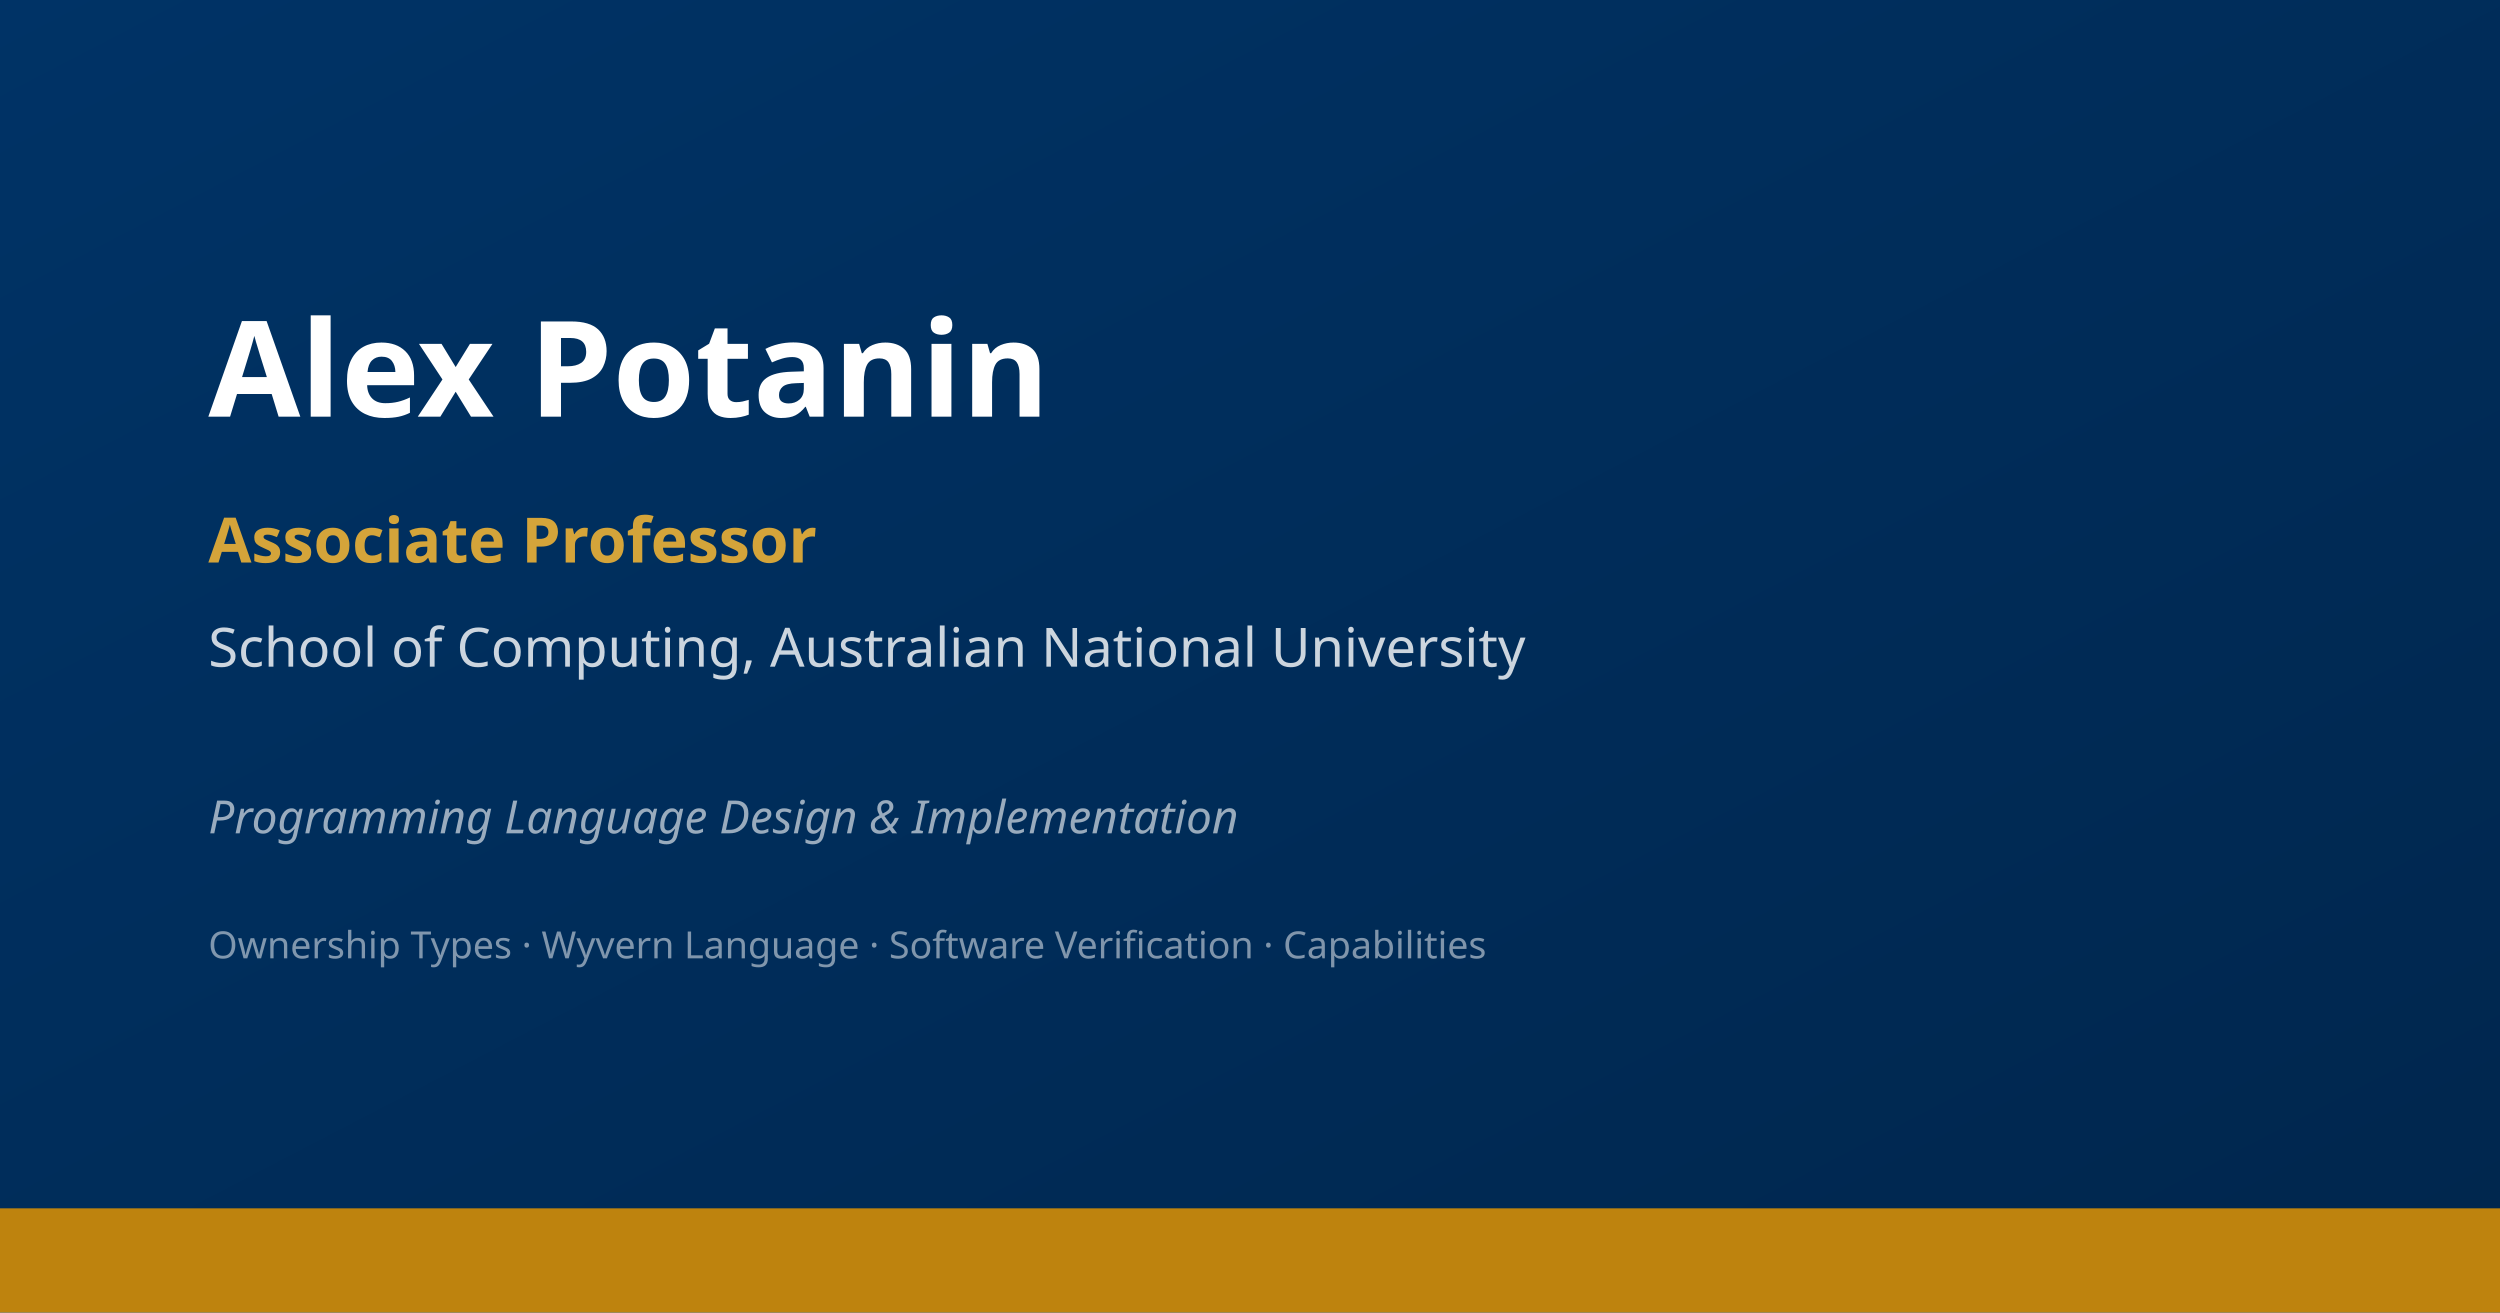
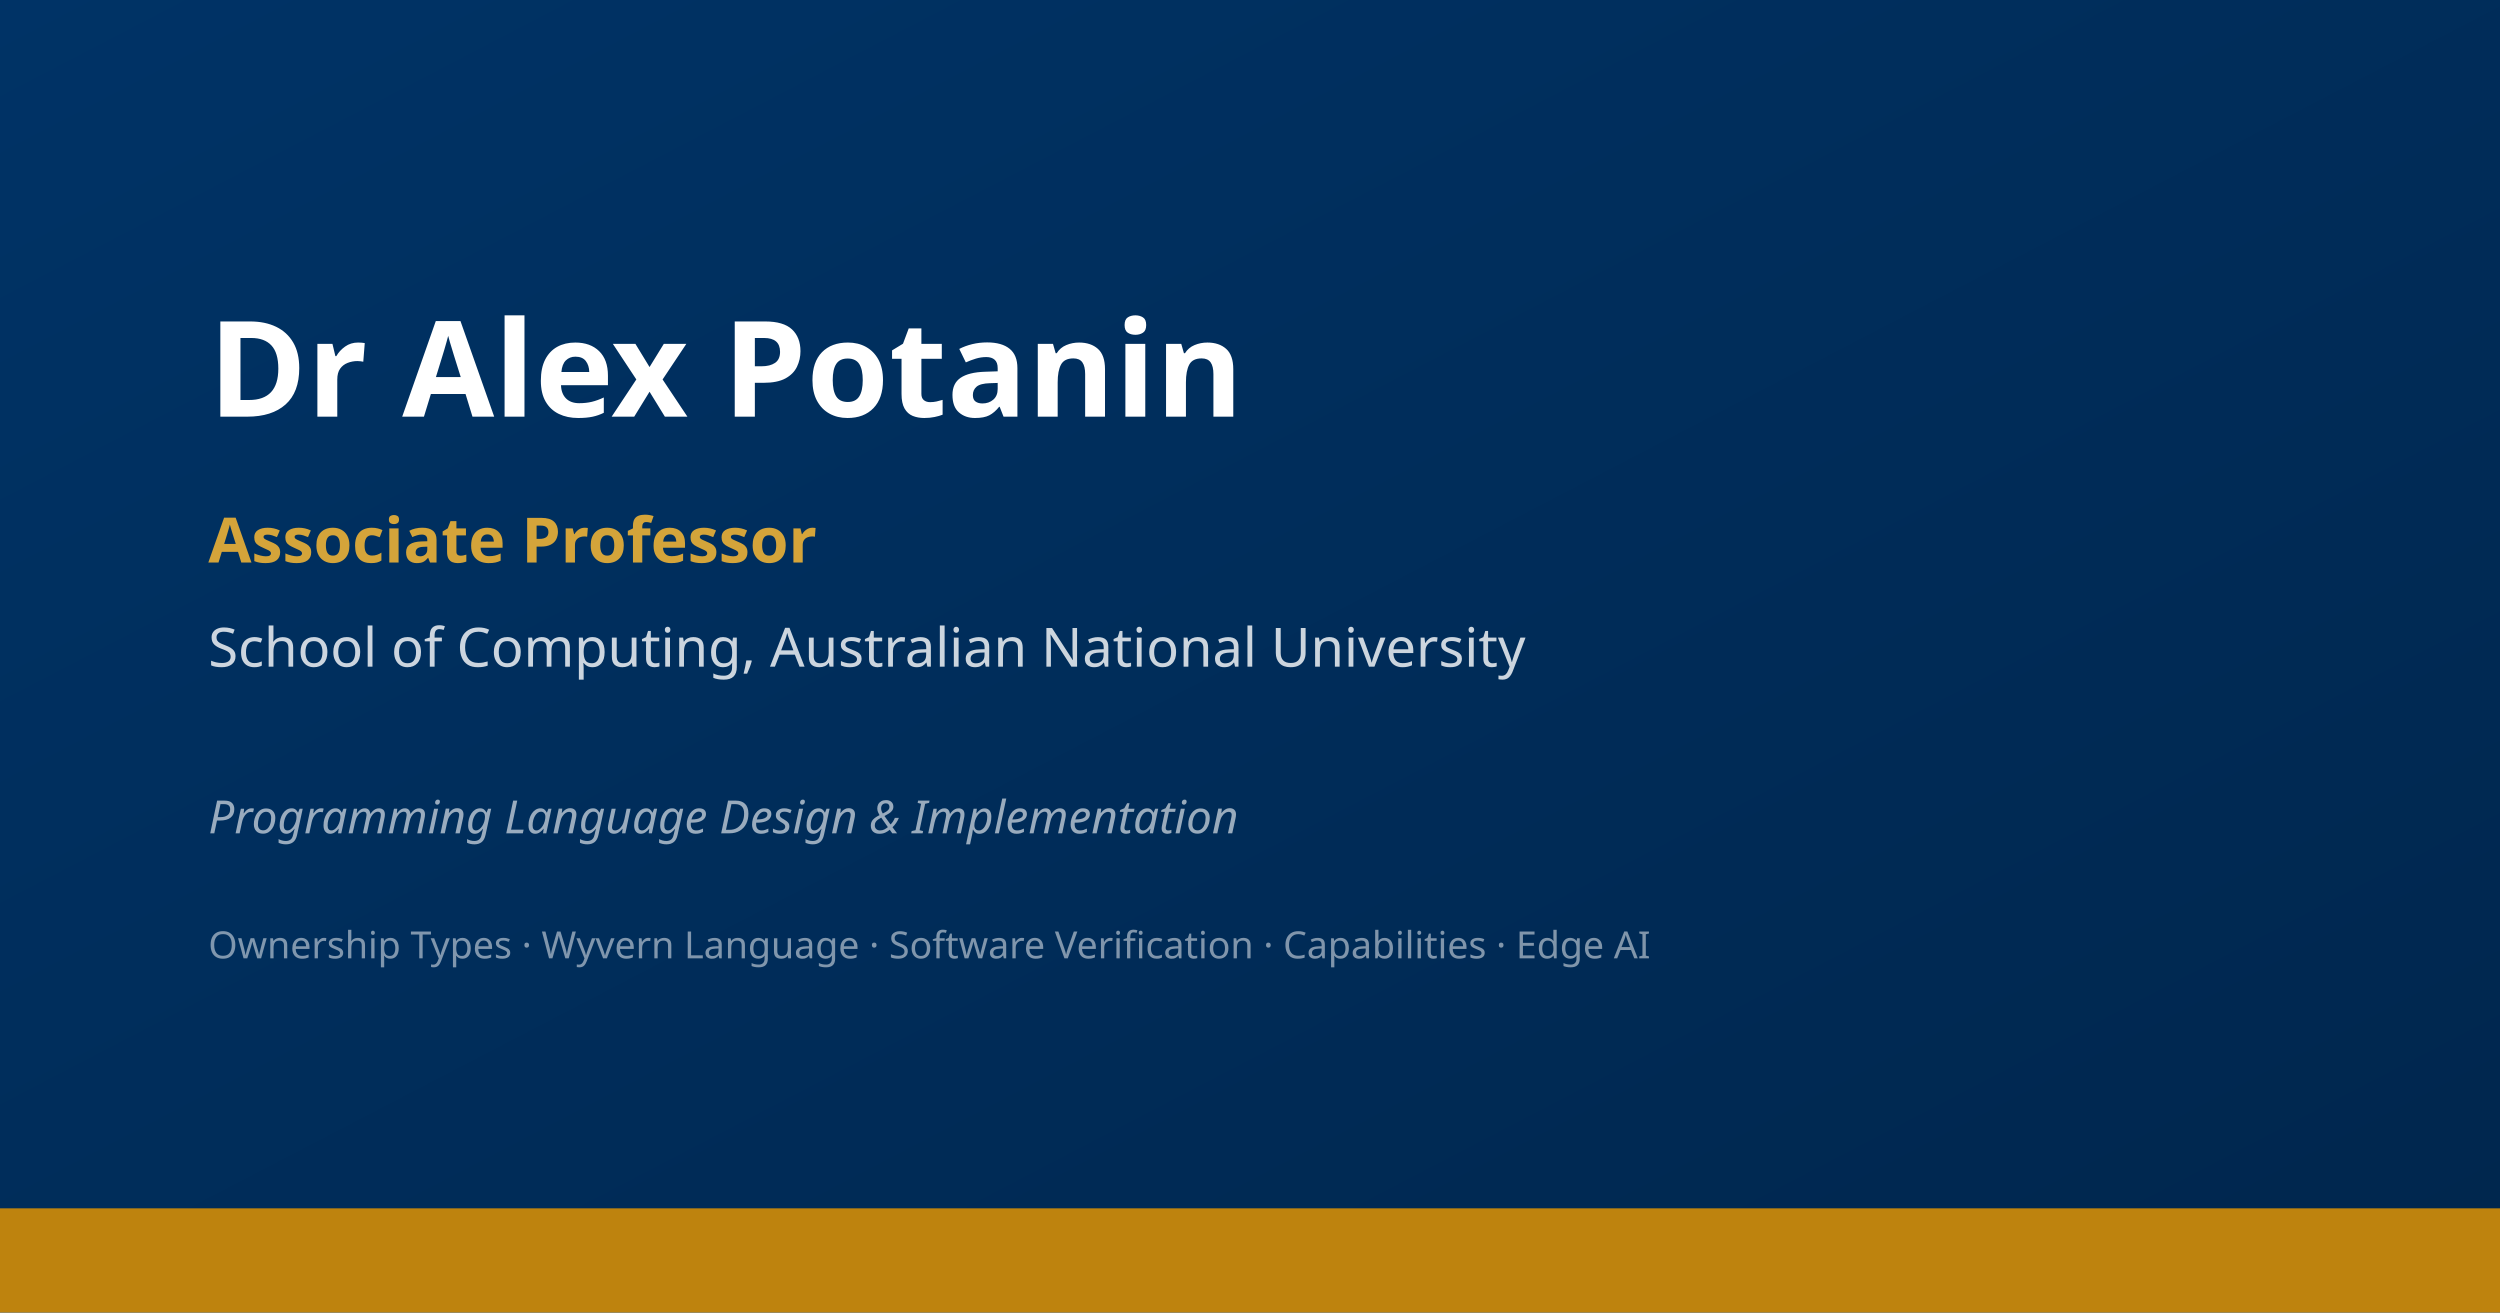
<svg xmlns="http://www.w3.org/2000/svg" width="1200" height="630" viewBox="0 0 1200 630">
  <defs>
    <linearGradient id="bg" x1="0%" y1="0%" x2="100%" y2="100%">
      <stop offset="0%" style="stop-color:#003366" />
      <stop offset="100%" style="stop-color:#00264d" />
    </linearGradient>
  </defs>
  <rect width="1200" height="630" fill="url(#bg)" />
  <rect x="0" y="580" width="1200" height="50" fill="#BE830E" />
-   <text x="100" y="200" font-family="sans-serif" font-size="64" font-weight="700" fill="#ffffff">Alex Potanin</text>
+   <text x="100" y="200" font-family="sans-serif" font-size="64" font-weight="700" fill="#ffffff">Dr Alex Potanin</text>
  <text x="100" y="270" font-family="sans-serif" font-size="30" font-weight="600" fill="#d4a43a">Associate Professor</text>
  <text x="100" y="320" font-family="sans-serif" font-size="26" fill="rgba(255,255,255,0.8)">School of Computing, Australian National University</text>
  <text x="100" y="400" font-family="sans-serif" font-size="22" fill="rgba(255,255,255,0.6)" font-style="italic">Programming Language Design &amp; Implementation</text>
-   <text x="100" y="460" font-family="sans-serif" font-size="18" fill="rgba(255,255,255,0.5)">Ownership Types · Wyvern Language · Software Verification · Capabilities</text>
+   <text x="100" y="460" font-family="sans-serif" font-size="18" fill="rgba(255,255,255,0.5)">Ownership Types · Wyvern Language · Software Verification · Capabilities · Edge AI</text>
</svg>
